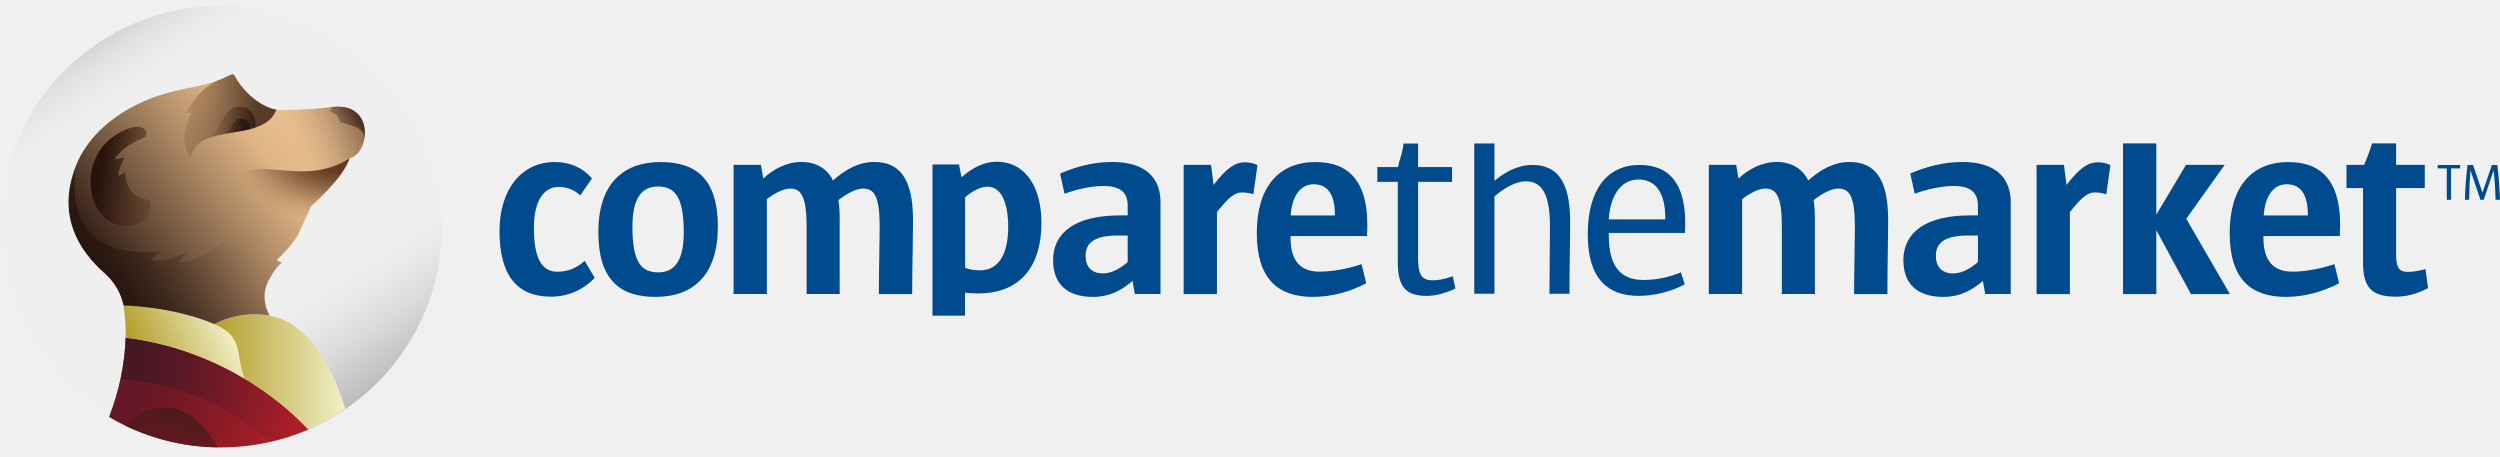
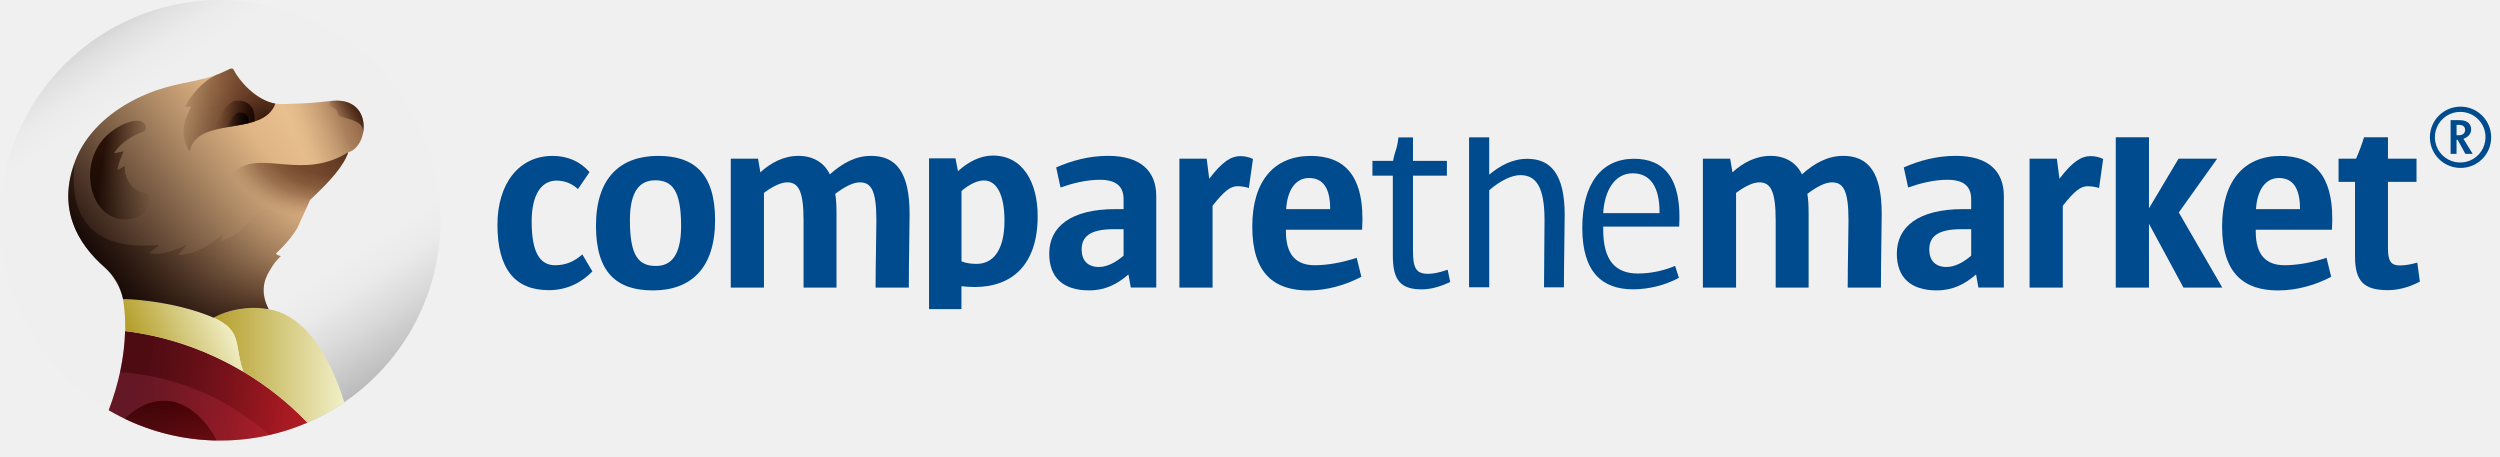
- <svg xmlns="http://www.w3.org/2000/svg" width="208" height="38" fill="none">
-   <path d="M81.398 24.416c-.37 0-.739-.026-1.109-.065v1.912h-2.704V13.684h2.205l.207 1.07c.863-.778 1.868-1.297 2.912-1.297 2.517 0 3.736 2.262 3.736 5.055.007 4.141-2.218 5.904-5.247 5.904zm.766-8.885c-.506 0-1.194.292-1.868.881v5.872c.356.149.798.207 1.258.207 1.362 0 2.328-1.108 2.328-3.603 0-2.165-.648-3.357-1.718-3.357zM45.832 24.682c-2.834 0-4.273-1.802-4.273-5.45 0-3.416 1.783-5.749 4.598-5.749 1.29 0 2.321.473 3.093 1.354l-.966 1.42a2.602 2.602 0 00-1.784-.707c-1.264 0-2.081 1.16-2.081 3.41 0 2.617.707 3.648 1.952 3.648.856 0 1.57-.279 2.276-.901l.837 1.413c-.837.855-2.017 1.562-3.652 1.562zM54.53 24.701c-2.965 0-4.748-1.439-4.748-5.385 0-3.966 1.998-5.833 5.195-5.833 2.964 0 4.747 1.439 4.747 5.366 0 3.986-1.997 5.852-5.195 5.852zm.194-9.183c-1.271 0-2.108.881-2.108 3.325 0 3.026.752 3.817 2.173 3.817 1.264 0 2.101-.882 2.101-3.325 0-3.02-.772-3.817-2.166-3.817zM75.892 24.468h-2.77c0-2.165.066-4.375.066-5.625 0-2.573-.474-3.156-1.395-3.156-.557 0-1.33.408-2.043.965.065.344.11.836.11 1.607v6.202h-2.75v-5.618c0-2.534-.472-3.156-1.374-3.156-.512 0-1.226.343-1.933.88v7.894h-2.769V13.716h2.276l.195 1.135c.856-.791 1.952-1.374 3.178-1.374 1.33 0 2.211.66 2.62 1.542 1.031-.92 2.147-1.542 3.437-1.542 2.102 0 3.224 1.373 3.224 4.847 0 1.335-.065 3.778-.072 6.144zM94.421 24.468l-.195-1.096c-.92.791-1.913 1.329-3.281 1.329-2.166 0-3.327-1.07-3.327-3.065 0-2.236 1.783-3.714 5.538-3.714h.668v-.816c0-1.096-.622-1.633-1.997-1.633-1.116 0-2.296.298-3.262.641l-.363-1.672c1.264-.557 2.73-.965 4.338-.965 2.75 0 4.015 1.309 4.015 3.344v7.64H94.42v.007zm-.597-4.874h-.817c-2.101 0-2.685.707-2.685 1.698 0 .901.493 1.458 1.44 1.458.668 0 1.394-.363 2.062-.946v-2.21zM104.279 16.16a3.114 3.114 0 00-.947-.15c-.603 0-1.115.409-2.082 1.634v6.824h-2.769V13.716h2.276l.214 1.672c1.096-1.438 1.823-1.886 2.601-1.886.363 0 .72.078 1.051.234l-.344 2.424zM107.372 19.64v.149c0 1.976.882 2.812 2.407 2.812.966 0 2.23-.194 3.502-.622l.389 1.588c-1.31.687-2.854 1.134-4.423 1.134-2.834 0-4.683-1.393-4.683-5.32 0-3.844 1.849-5.898 4.877-5.898 2.75 0 4.572 1.542 4.294 6.157h-6.363zm3.691-1.757c0-1.717-.604-2.553-1.764-2.553-1.181 0-1.823 1.095-1.914 2.599h3.671v-.046h.007zM157.031 24.468h-2.769c0-2.165.065-4.375.065-5.625 0-2.573-.474-3.156-1.395-3.156-.557 0-1.329.408-2.042.965.064.344.11.836.11 1.607v6.202h-2.75v-5.618c0-2.534-.473-3.156-1.375-3.156-.519 0-1.226.343-1.933.88v7.894h-2.769V13.716h2.277l.194 1.135c.856-.791 1.952-1.374 3.178-1.374 1.329 0 2.211.66 2.62 1.542 1.031-.92 2.147-1.542 3.437-1.542 2.102 0 3.217 1.373 3.217 4.847 0 1.335-.065 3.778-.065 6.144zM165.17 24.468l-.194-1.096c-.921.791-1.913 1.329-3.288 1.329-2.166 0-3.327-1.07-3.327-3.065 0-2.236 1.783-3.714 5.538-3.714h.662v-.816c0-1.096-.623-1.633-1.998-1.633-1.115 0-2.296.298-3.262.641l-.363-1.672c1.265-.557 2.73-.965 4.339-.965 2.749 0 4.014 1.309 4.014 3.344v7.64h-2.121v.007zm-.603-4.874h-.817c-2.101 0-2.685.707-2.685 1.698 0 .901.493 1.458 1.44 1.458.668 0 1.394-.363 2.062-.946v-2.21zM175.242 16.16a3.109 3.109 0 00-.947-.15c-.603 0-1.115.409-2.081 1.634v6.824h-2.77V13.716h2.277l.214 1.672c1.096-1.438 1.822-1.886 2.6-1.886.363 0 .72.078 1.051.234l-.344 2.424zM182.285 24.468l-2.879-5.32v5.32h-2.769v-12.54h2.769v5.93l2.471-4.142h3.217l-3.198 4.485 3.632 6.267h-3.243zM188.317 19.64v.149c0 1.976.882 2.812 2.406 2.812.966 0 2.231-.194 3.502-.622l.389 1.588c-1.31.687-2.853 1.134-4.423 1.134-2.834 0-4.682-1.393-4.682-5.32 0-3.844 1.848-5.898 4.87-5.898 2.75 0 4.572 1.542 4.293 6.157h-6.355zm3.696-1.757c0-1.717-.603-2.553-1.757-2.553-1.18 0-1.822 1.095-1.913 2.599h3.67v-.046zM199.335 24.682c-1.997 0-2.73-.752-2.73-2.813v-6.221h-1.375v-1.932h1.459c.26-.583.48-1.18.668-1.788h1.998v1.788h2.387v1.932h-2.387v5.534c0 1.095.259 1.439.986 1.439.324 0 .771-.046 1.459-.233l.214 1.587c-1.005.512-1.861.707-2.679.707zM118.722 24.617c-1.79 0-2.426-.765-2.426-2.826V15.13h-1.699v-1.231h1.725c.169-.933.318-.856.448-1.957h1.212v1.957h2.828v1.231h-2.828v6.234c0 1.446.234 1.958 1.252 1.958.363 0 .85-.065 1.641-.337l.214 1.024c-.856.395-1.667.609-2.367.609zM130.577 24.442h-1.66c0-2.003.039-4.316.039-5.613 0-2.786-.727-3.745-2.024-3.745-.7 0-1.66.447-2.594 1.257v8.1h-1.679V11.935h1.679v3.11c.876-.719 1.913-1.321 3.172-1.321 1.913 0 3.126 1.212 3.126 4.679.006 1.276-.059 3.856-.059 6.04zM133.852 19.38v.214c0 2.638 1.025 3.7 2.912 3.7a8.137 8.137 0 003.087-.634l.318.998a8.398 8.398 0 01-3.813.959c-2.556 0-4.255-1.38-4.255-5.126 0-3.681 1.596-5.768 4.32-5.768 2.49 0 4.001 1.594 3.768 5.657h-6.337zm4.702-1.211c0-2.022-.72-3.234-2.237-3.234-1.557 0-2.361 1.51-2.471 3.318h4.702v-.084h.006zM203.927 14.008v2.618h-.357v-2.618h-.752v-.279h1.868v.279h-.759zM207.63 16.626c-.019-.894-.084-1.86-.162-2.443h-.006l-.817 2.443h-.273l-.823-2.443h-.007a35.197 35.197 0 00-.11 2.443h-.35c.019-.966.097-1.938.214-2.897h.46l.785 2.294.785-2.294h.447c.117.934.201 1.97.227 2.897h-.37z" fill="#004A8E" />
-   <path d="M18.386 37.228c10.155 0 18.386-8.226 18.386-18.373C36.772 8.71 28.541.483 18.386.483 8.232.483 0 8.709 0 18.855c0 10.147 8.232 18.373 18.386 18.373z" fill="url(#paint0_linear)" />
-   <path d="M10.448 28.097c-.065 2.21-.538 4.394-1.375 6.597a18.302 18.302 0 009.313 2.528c2.581 0 5.04-.532 7.27-1.49-3.612-3.805-8.943-6.864-15.208-7.635z" fill="url(#paint1_linear)" />
-   <path opacity=".55" d="M10.448 28.09a18.556 18.556 0 01-.421 3.422 20.876 20.876 0 0112.458 5.25 18.15 18.15 0 003.171-1.037c-3.612-3.792-8.943-6.857-15.208-7.635z" fill="url(#paint2_linear)" />
-   <path d="M10.402 35.407a18.245 18.245 0 007.699 1.815c-1.712-3.228-4.728-4.608-7.699-1.815z" fill="url(#paint3_linear)" />
-   <path d="M22.504 26.282c-1.757-.33-3.47.046-4.676.687.007 0 .007.007.013.007 2.458 1.108 1.686 2.333 2.484 4.51a24.902 24.902 0 015.331 4.245 18.052 18.052 0 003.087-1.698c0-.006-.006-.013-.006-.013-1.719-5.36-4.008-7.317-6.233-7.738z" fill="url(#paint4_linear)" />
-   <path d="M17.841 26.976c-.006 0-.006-.007-.013-.007-3.391-1.445-7.555-1.594-7.549-1.549.143 1.011.201 1.685.175 2.677a25.195 25.195 0 018.976 2.884c.305.168.603.337.902.512-.804-2.184-.033-3.409-2.49-4.517z" fill="url(#paint5_linear)" />
-   <path d="M27.518 8.914s-1.486.162-2.166.182c-1.135.039-2.108.097-2.368.026-1.647-.286-3.048-1.958-3.456-2.794 0-.006-.007-.013-.007-.019-.065-.117-.143-.143-.26-.11-.161.045-.414.2-.862.389-.013.006-.026.013-.039.013h-.006a9.257 9.257 0 01-1.096.369c-1.732.473-3.496.544-5.921 1.756C8.95 9.92 7.14 11.694 6.31 13.807c-1.614 4.083.234 7.032 2.426 8.943a4.835 4.835 0 011.543 2.657c-.006-.045 4.158.104 7.55 1.55 1.186-.636 2.872-1.012 4.598-.7-.908-1.757-.098-2.917.168-3.351.312-.525.422-.642.85-1.076-.117-.039-.344-.058-.396-.227 0 0 1.077-.959 1.738-2.048l.02-.038c.616-1.31 1.083-2.372 1.083-2.372 1.712-1.588 2.808-2.852 3.19-3.98 1.765-.486 2.095-4.763-1.562-4.25z" fill="url(#paint6_linear)" />
-   <path d="M24.833 19.471v.013c-.623 1.076-1.686 2.041-1.777 2.12l-.007.006c.059.168.28.188.396.227-.428.44-.538.55-.85 1.075-.26.441-1.076 1.588-.168 3.344 0 0 0 .007.006.007-.013 0-.026-.007-.039-.007-.02 0-.032-.006-.052-.006-.02 0-.032-.007-.051-.007-.04-.006-.072-.013-.11-.013-.027-.006-.053-.006-.079-.013-.045-.006-.09-.012-.136-.012h-.02c-.032-.007-.064-.007-.097-.013l-.227-.02a6.998 6.998 0 00-1.66.084h-.006a6.585 6.585 0 00-1.122.279 3.596 3.596 0 00-.396.155c-.071.026-.136.059-.207.091-.065.033-.13.059-.195.091-.007 0-.007.006-.013.006-.065.033-.123.059-.181.091-.085-.032-.17-.071-.253-.104a4.696 4.696 0 00-.04-.019c-.077-.032-.155-.065-.233-.09-.02-.007-.039-.014-.058-.027-.065-.026-.13-.051-.201-.077-.033-.007-.059-.02-.091-.033l-.233-.078c-.091-.032-.182-.058-.28-.09a.43.43 0 01-.051-.02c-.182-.058-.364-.11-.539-.162a.2.2 0 00-.051-.013c-.078-.02-.163-.045-.24-.064-.007 0-.02-.007-.026-.007-.078-.02-.156-.039-.24-.058h-.007c-.09-.026-.188-.046-.279-.072-.02-.006-.032-.006-.052-.012-.084-.02-.162-.04-.246-.059-.006 0-.013 0-.02-.006l-.272-.059c-.006 0-.013 0-.02-.006-.265-.058-.525-.104-.784-.15-.013 0-.026-.006-.039-.006l-.233-.039h-.02c-.071-.012-.143-.026-.214-.032h-.019c-.059-.006-.11-.02-.169-.026h-.007l-.155-.02c-.013 0-.026-.006-.045-.006l-.117-.02c-.013 0-.026-.006-.046-.006l-.149-.02h-.006l-.15-.019h-.012a.972.972 0 00-.13-.013h-.026c-.104-.013-.201-.026-.298-.032H11.778l-.182-.02H11.583c-.026 0-.045-.006-.071-.006-.013 0-.026 0-.033-.006-.032 0-.065-.007-.09-.007h-.007c-.026 0-.045-.006-.065-.006h-.032c-.059-.007-.11-.007-.162-.013h-.007c-.058-.007-.117-.007-.168-.013-.027 0-.046 0-.072-.007h-.006-.007c-.02 0-.039 0-.058-.006-.026 0-.046 0-.065-.007h-.104H10.325l-.039-.142c-.02-.065-.039-.136-.058-.201-.04-.13-.085-.253-.13-.376 0-.007-.007-.013-.007-.02a4.142 4.142 0 00-.253-.544l-.038-.065-.033-.058c-.032-.058-.039-.071-.071-.123-.059-.09-.11-.182-.175-.266-.033-.052-.072-.097-.11-.149l-.014-.02a4.694 4.694 0 00-.473-.544 7.27 7.27 0 00-.233-.22c-.085-.078-.17-.15-.253-.233-.007-.007-.013-.007-.013-.013-.085-.078-.162-.156-.247-.24l-.006-.007-.007-.006c-.084-.084-.162-.169-.24-.253-.078-.084-.162-.175-.24-.265-.058-.072-.116-.137-.175-.208-.882-1.076-1.55-2.372-1.712-3.901-.104-.979 0-2.055.39-3.221v-.007a2.75 2.75 0 00.07-.214v-.006c-.603 6.06 3.217 7.148 7.096 6.766-.247.24-.52.466-.798.674-.026.02-.033.071.013.078 1.083.188 2.095-.28 3.06-.7-.194.285-.427.525-.673.77-.026.027-.007.072.032.072 1.407-.02 2.614-.9 3.697-1.71-.052.161-.11.33-.163.492a.04.04 0 00.052.052c.993-.324 1.816-.973 2.458-1.776a1.824 1.824 0 012.679-.343l1.122.965z" fill="url(#paint7_linear)" />
-   <path d="M10.928 15.913c-.33-.44-.564-1.03-.487-1.588-.181.098-.356.208-.544.305-.026.013-.065 0-.065-.039.039-.544.318-.991.493-1.49-.24.038-.48.09-.714.162-.032.006-.071-.033-.045-.065.57-.869 1.55-1.445 2.523-1.782a.193.193 0 01.026-.052c.065-.136.084-.24.065-.324v-.013c-.273-1.076-2.523-.162-3.574 1.089-.999 1.179-1.258 2.754-.953 4.076.311 1.367 1.219 2.462 2.535 2.573.292.026.584.006.87-.052l.032-.007c.208-.052.409-.123.603-.226.59-.305.986-1.044.759-1.79-.564-.2-1.142-.265-1.524-.777z" fill="url(#paint8_linear)" />
-   <path opacity=".71" d="M30.358 10.969c0-.065-.006-.137-.013-.201a1.835 1.835 0 00-.026-.188c-.006-.04-.013-.078-.026-.11a2.071 2.071 0 00-.311-.732 1.201 1.201 0 00-.11-.143c-.026-.033-.052-.059-.078-.091a2.426 2.426 0 00-.233-.207c-.059-.04-.117-.085-.182-.117-.448-.26-1.057-.376-1.855-.26 0 0-1.479.163-2.16.182-.92.032-1.718.078-2.14.052a1.473 1.473 0 01-.227-.026c2.16.68-1.381 6.183 4.131 6.818.688-.72 1.22-1.361 1.57-1.964l.006-.006c.033-.052.059-.104.091-.163v-.006c.026-.045.052-.097.072-.143.006-.006.006-.019.012-.025l.072-.15s0-.006.006-.006l.059-.13c.006-.013.006-.025.013-.032.02-.045.032-.09.052-.136l.058-.02.058-.019c.052-.02.11-.045.163-.071.032-.02.058-.033.084-.052.013-.013.032-.02.045-.032.065-.046.123-.091.175-.143l.007-.007c.26-.246.454-.583.57-.965.085-.298.124-.603.117-.907z" fill="url(#paint9_linear)" />
-   <path opacity=".83" d="M15.448 9.394c.143 0 .292-.007.435-.033.039-.006.065.026.045.065-.383.797-.713 1.556-.57 2.456.051.344.168.72.356 1.044a.266.266 0 00.136.116c.681-2.922 6.123-1.127 7.14-3.92-1.647-.286-3.047-1.958-3.456-2.794 0-.006-.006-.013-.006-.019-.065-.117-.143-.143-.26-.11-.162.045-.415.2-.863.389a.092.092 0 01-.038.013h-.007c-.104.045-.214.084-.337.13-1.096.55-2.017 1.58-2.575 2.663z" fill="url(#paint10_linear)" />
-   <path d="M19.677 8.888c-1.025.117-1.46 2.094-2.075 2.515 1.102-.357 2.516-.415 3.638-.784.143-1.316-.668-1.834-1.563-1.73z" fill="url(#paint11_linear)" />
-   <path d="M19.975 9.86c-.532.033-.817 1.005-1.142 1.251.643-.117 1.317-.207 1.933-.363.072-.641-.33-.914-.791-.888z" fill="url(#paint12_linear)" />
-   <path opacity=".8" d="M24.268 19.225a.63.63 0 00.824-.311v-.007c0-.006 0-.006.007-.013.019-.039.038-.084.058-.123 0 0 0-.006.006-.006.059-.13.117-.26.175-.376.325-.733.552-1.232.552-1.232 1.712-1.587 2.808-2.845 3.184-3.979-3.697 2.333-7.14-.078-9.203 1.413-.045.039-.149.136-.285.272a1.537 1.537 0 00.448 2.508l4.235 1.854z" fill="url(#paint13_radial)" />
-   <path d="M27.608 8.901l-.013.02a1.194 1.194 0 00-.123.337s.007 0 .007.006c.103.09.214.156.343.201.15.052.208.13.292.266.059.097.084.2.123.304.02.046.04.085.059.123.888.292 2.14.435 1.997 1.44.28-1.336-.395-2.969-2.685-2.697z" fill="url(#paint14_linear)" />
+ <svg xmlns="http://www.w3.org/2000/svg" width="208" height="38" viewBox="0 0 208 38" fill="none">
+   <g clip-path="url(#clip0_448_1755)">
+     <path d="M18.324 36.652C28.445 36.652 36.649 28.448 36.649 18.327C36.649 8.206 28.445 0.002 18.324 0.002C8.203 0.002 -0.001 8.206 -0.001 18.327C-0.001 28.448 8.203 36.652 18.324 36.652Z" fill="url(#paint0_linear_448_1755)" />
+     <path d="M10.411 27.547C10.346 29.755 9.874 31.927 9.04 34.129C11.522 35.586 14.311 36.438 17.183 36.618C20.054 36.798 22.928 36.3 25.571 35.164C21.966 31.371 16.658 28.316 10.411 27.547Z" fill="url(#paint1_linear_448_1755)" />
+     <path style="mix-blend-mode:multiply" opacity="0.55" d="M10.41 27.545C10.376 28.694 10.235 29.837 9.989 30.959C14.594 31.278 18.962 33.12 22.404 36.195C23.489 35.948 24.548 35.602 25.569 35.161C21.965 31.373 16.657 28.315 10.41 27.545Z" fill="url(#paint2_linear_448_1755)" />
+     <path style="mix-blend-mode:multiply" d="M10.364 34.838C12.759 35.993 15.377 36.611 18.036 36.648C16.33 33.429 13.323 32.057 10.364 34.838Z" fill="url(#paint3_linear_448_1755)" />
+     <path d="M22.426 25.738C20.676 25.407 18.966 25.782 17.764 26.425L17.776 26.431C20.227 27.535 19.457 28.758 20.255 30.933C22.211 32.095 24 33.519 25.572 35.164C26.65 34.699 27.681 34.13 28.651 33.468C28.651 33.464 28.651 33.458 28.646 33.454C26.925 28.11 24.642 26.159 22.426 25.738Z" fill="url(#paint4_linear_448_1755)" />
+     <path d="M17.776 26.431L17.764 26.425C14.385 24.98 10.232 24.835 10.238 24.878C10.382 25.888 10.439 26.556 10.411 27.547C13.546 27.937 16.581 28.913 19.356 30.423C19.66 30.588 19.96 30.759 20.255 30.934C19.458 28.76 20.226 27.535 17.776 26.431Z" fill="url(#paint5_linear_448_1755)" />
+     <path d="M27.424 8.413C27.424 8.413 25.946 8.573 25.268 8.597C24.135 8.637 23.169 8.694 22.909 8.622C21.267 8.337 19.87 6.668 19.46 5.843L19.451 5.825C19.431 5.776 19.393 5.736 19.344 5.715C19.296 5.695 19.241 5.694 19.192 5.713C19.03 5.761 18.778 5.912 18.329 6.101L18.293 6.117H18.29C17.933 6.262 17.568 6.385 17.196 6.486C15.47 6.959 13.709 7.031 11.293 8.24C8.916 9.431 7.109 11.204 6.284 13.306C4.677 17.379 6.518 20.32 8.703 22.228C9.491 22.92 10.031 23.851 10.24 24.878C10.234 24.835 14.387 24.98 17.766 26.425C18.95 25.791 20.628 25.418 22.352 25.724C21.447 23.97 22.257 22.815 22.518 22.379C22.831 21.855 22.94 21.74 23.367 21.304C23.247 21.262 23.027 21.247 22.971 21.078C22.971 21.078 24.045 20.12 24.702 19.035C24.709 19.023 24.716 19.011 24.722 18.998C25.336 17.693 25.8 16.632 25.8 16.632C27.505 15.046 28.598 13.787 28.978 12.662C30.741 12.17 31.074 7.902 27.424 8.413Z" fill="url(#paint6_linear_448_1755)" />
+     <path style="mix-blend-mode:multiply" opacity="0.87" d="M22.349 25.724C21.444 23.969 22.254 22.814 22.515 22.378C22.828 21.854 22.937 21.739 23.364 21.303C23.245 21.262 23.025 21.246 22.968 21.077C22.968 21.077 24.039 20.122 24.697 19.04C24.706 19.024 24.714 19.008 24.722 18.992C25.335 17.69 25.797 16.631 25.797 16.631C27.502 15.045 28.596 13.786 28.975 12.661C30.737 12.169 31.07 7.901 27.424 8.412C27.424 8.412 25.945 8.573 25.267 8.597C24.134 8.636 23.169 8.693 22.908 8.622C21.267 8.336 19.869 6.667 19.459 5.838C19.253 5.424 19.016 5.982 17.196 6.481C15.47 6.954 13.709 7.026 11.293 8.235C8.916 9.426 7.109 11.199 6.284 13.302C4.677 17.374 6.518 20.316 8.703 22.223C9.491 22.915 10.031 23.846 10.24 24.873C10.234 24.83 14.387 24.976 17.766 26.421C18.947 25.79 20.626 25.417 22.349 25.724Z" fill="url(#paint7_linear_448_1755)" />
+     <path style="mix-blend-mode:multiply" d="M24.748 18.942V18.954C24.124 20.024 23.064 20.992 22.975 21.072L22.97 21.076C23.027 21.246 23.247 21.261 23.366 21.302C22.939 21.739 22.83 21.853 22.517 22.378C22.259 22.815 21.442 23.962 22.347 25.716C22.347 25.718 22.347 25.721 22.347 25.723H22.347L22.305 25.716L22.256 25.708L22.205 25.7C22.169 25.694 22.133 25.689 22.096 25.684L22.019 25.673L21.884 25.657H21.862L21.765 25.642C21.689 25.635 21.614 25.629 21.539 25.624C20.987 25.589 20.432 25.617 19.886 25.708H19.878C19.781 25.724 19.684 25.742 19.592 25.761C19.309 25.82 19.031 25.897 18.757 25.989C18.62 26.036 18.488 26.088 18.36 26.142C18.29 26.171 18.221 26.2 18.154 26.23C18.09 26.26 18.025 26.29 17.96 26.32L17.946 26.328C17.881 26.358 17.823 26.389 17.764 26.421C17.681 26.386 17.598 26.352 17.515 26.318L17.474 26.301C17.397 26.269 17.318 26.236 17.24 26.209L17.18 26.187C17.115 26.159 17.051 26.134 16.982 26.112L16.892 26.081C16.815 26.054 16.738 26.027 16.661 26.001C16.569 25.97 16.477 25.94 16.386 25.911L16.331 25.893C16.151 25.836 15.971 25.782 15.792 25.732L15.738 25.717C15.657 25.694 15.577 25.672 15.496 25.652L15.467 25.644L15.231 25.583H15.223C15.129 25.56 15.036 25.536 14.943 25.514L14.894 25.503L14.652 25.446L14.631 25.442L14.356 25.382L14.339 25.379C14.073 25.322 13.812 25.272 13.56 25.227L13.522 25.22L13.288 25.18H13.284H13.273L13.058 25.146H13.043H13.034L12.865 25.12H12.856L12.703 25.097L12.66 25.091L12.54 25.075L12.497 25.069L12.348 25.049H12.344L12.194 25.031H12.178L12.049 25.015H12.026C11.923 25.002 11.823 24.991 11.727 24.982H11.715L11.534 24.963H11.52L11.452 24.957L11.417 24.954L11.324 24.945H11.316L11.249 24.94H11.245H11.219L11.055 24.927H11.033L10.866 24.915L10.795 24.91H10.786L10.726 24.907L10.661 24.904H10.645H10.599H10.596H10.551H10.548H10.524H10.472H10.431H10.424H10.374H10.283H10.265H10.258H10.248H10.241C10.23 24.857 10.217 24.81 10.205 24.762C10.187 24.698 10.168 24.629 10.147 24.562V24.559C10.108 24.43 10.064 24.304 10.014 24.183C10.014 24.178 10.01 24.172 10.008 24.166C9.939 23.977 9.854 23.795 9.755 23.62L9.718 23.555L9.685 23.496C9.654 23.44 9.645 23.424 9.61 23.371C9.555 23.281 9.498 23.192 9.438 23.105C9.403 23.055 9.367 23.005 9.33 22.956L9.318 22.938C9.225 22.811 9.124 22.689 9.017 22.574C8.961 22.509 8.903 22.451 8.844 22.392C8.769 22.316 8.692 22.242 8.612 22.171C8.528 22.096 8.444 22.02 8.361 21.941L8.346 21.927C8.264 21.849 8.183 21.77 8.103 21.69L8.099 21.685L8.096 21.682C8.014 21.6 7.934 21.516 7.855 21.431V21.428C7.774 21.341 7.695 21.253 7.617 21.163V21.16C7.558 21.092 7.5 21.023 7.443 20.953C6.566 19.88 5.897 18.587 5.733 17.062C5.629 16.085 5.733 15.015 6.121 13.847V13.843C6.147 13.771 6.17 13.699 6.196 13.628V13.621C5.591 19.664 9.401 20.75 13.27 20.368C13.013 20.595 12.741 20.804 12.456 20.995C12.43 21.014 12.426 21.066 12.465 21.073C13.542 21.258 14.551 20.792 15.517 20.372C15.318 20.648 15.094 20.904 14.848 21.139C14.842 21.145 14.838 21.152 14.836 21.161C14.835 21.169 14.835 21.177 14.839 21.185C14.842 21.193 14.847 21.199 14.854 21.204C14.861 21.209 14.869 21.211 14.877 21.211C16.279 21.195 17.485 20.311 18.562 19.501C18.507 19.665 18.453 19.829 18.399 19.993C18.396 20 18.396 20.008 18.398 20.015C18.399 20.022 18.403 20.029 18.408 20.034C18.414 20.04 18.42 20.044 18.427 20.046C18.435 20.047 18.442 20.047 18.45 20.045C19.439 19.722 20.26 19.075 20.901 18.275C21.046 18.066 21.233 17.891 21.45 17.759C21.667 17.627 21.91 17.542 22.162 17.51C22.414 17.478 22.67 17.499 22.913 17.572C23.157 17.645 23.382 17.769 23.575 17.934L24.748 18.942Z" fill="url(#paint8_linear_448_1755)" />
+     <path style="mix-blend-mode:multiply" d="M10.886 15.395C10.556 14.958 10.325 14.365 10.399 13.809C10.218 13.908 10.042 14.016 9.859 14.111C9.853 14.115 9.845 14.117 9.838 14.117C9.83 14.117 9.823 14.115 9.816 14.111C9.81 14.108 9.804 14.102 9.8 14.096C9.797 14.089 9.795 14.082 9.794 14.075C9.835 13.532 10.114 13.086 10.288 12.588C10.047 12.626 9.809 12.679 9.574 12.747C9.566 12.75 9.556 12.75 9.548 12.747C9.54 12.744 9.532 12.739 9.527 12.732C9.522 12.725 9.519 12.716 9.519 12.707C9.519 12.699 9.521 12.69 9.526 12.683C10.096 11.814 11.07 11.243 12.042 10.908L12.066 10.855C12.121 10.757 12.143 10.644 12.13 10.532V10.52C11.856 9.447 9.618 10.358 8.567 11.606C7.572 12.786 7.314 14.356 7.613 15.673C7.923 17.036 8.831 18.13 10.14 18.239C10.43 18.265 10.722 18.247 11.007 18.186L11.037 18.178C11.246 18.129 11.449 18.054 11.64 17.955C12.226 17.648 12.622 16.913 12.396 16.173C11.846 15.969 11.272 15.907 10.886 15.395Z" fill="url(#paint9_linear_448_1755)" />
+     <path style="mix-blend-mode:multiply" d="M27.518 8.402L27.507 8.419C27.45 8.525 27.408 8.639 27.382 8.756L27.388 8.761C27.486 8.85 27.603 8.918 27.73 8.96C27.88 9.008 27.939 9.089 28.023 9.227C28.073 9.326 28.115 9.428 28.148 9.534C28.165 9.576 28.185 9.618 28.209 9.657C29.095 9.948 30.342 10.087 30.201 11.094C30.471 9.761 29.796 8.128 27.518 8.402Z" fill="url(#paint10_linear_448_1755)" />
+     <path style="mix-blend-mode:multiply" opacity="0.8" d="M28.978 12.662C25.294 14.989 21.862 12.585 19.808 14.074C19.621 14.235 18.214 15.617 17.95 15.954C17.895 16.023 17.497 16.474 17.541 16.697C17.568 16.834 17.942 17.531 18.325 17.502C18.493 17.464 19.583 17.363 19.729 17.462C19.845 17.54 20.896 17.7 20.939 17.822C21.141 18.404 21.749 16.951 22.216 17.325C22.564 17.602 24.479 18.767 24.749 18.941C24.84 18.747 24.928 18.559 25.008 18.379L25.013 18.369L25.07 18.244L25.073 18.237C25.134 18.108 25.192 17.979 25.247 17.859C25.57 17.131 25.797 16.631 25.797 16.631C27.501 15.046 28.594 13.79 28.974 12.664L28.978 12.662Z" fill="url(#paint11_radial_448_1755)" />
+     <path style="mix-blend-mode:multiply" opacity="0.71" d="M30.255 10.463C30.255 10.395 30.248 10.328 30.242 10.261C30.236 10.195 30.227 10.137 30.215 10.076C30.209 10.038 30.201 10 30.193 9.963C30.156 9.8 30.101 9.642 30.029 9.491C29.985 9.402 29.935 9.315 29.879 9.233C29.844 9.183 29.807 9.135 29.767 9.088C29.742 9.058 29.715 9.027 29.687 8.998C29.615 8.923 29.537 8.855 29.453 8.793C29.396 8.75 29.335 8.711 29.273 8.675C28.829 8.416 28.221 8.302 27.423 8.416C27.423 8.416 25.948 8.577 25.269 8.601C24.352 8.633 23.555 8.676 23.136 8.654C23.06 8.652 22.985 8.642 22.911 8.626C25.076 9.31 21.547 14.795 27.038 15.428C27.725 14.713 28.252 14.07 28.606 13.467C28.607 13.464 28.609 13.461 28.611 13.458C28.642 13.405 28.672 13.352 28.701 13.299C28.727 13.251 28.751 13.203 28.775 13.156L28.788 13.129C28.812 13.08 28.835 13.032 28.857 12.983C28.857 12.983 28.857 12.977 28.86 12.975C28.88 12.93 28.898 12.886 28.916 12.845L28.929 12.81C28.947 12.763 28.964 12.717 28.98 12.671C28.998 12.666 29.017 12.66 29.035 12.653L29.092 12.633C29.147 12.612 29.2 12.587 29.251 12.559C29.281 12.543 29.31 12.526 29.338 12.507C29.354 12.498 29.369 12.488 29.385 12.476C29.448 12.433 29.507 12.384 29.562 12.332L29.568 12.326C29.836 12.056 30.03 11.721 30.133 11.355C30.221 11.066 30.262 10.765 30.255 10.463Z" fill="url(#paint12_linear_448_1755)" />
+     <path style="mix-blend-mode:multiply" d="M15.392 8.891C15.537 8.893 15.681 8.882 15.824 8.859C15.832 8.857 15.841 8.857 15.85 8.859C15.858 8.862 15.866 8.867 15.871 8.875C15.876 8.882 15.879 8.89 15.879 8.899C15.879 8.908 15.877 8.916 15.872 8.924C15.49 9.718 15.161 10.475 15.302 11.377C15.362 11.772 15.498 12.153 15.703 12.498C15.731 12.51 15.761 12.523 15.792 12.534C16.474 9.616 21.898 11.41 22.908 8.624C21.267 8.339 19.87 6.67 19.46 5.845L19.45 5.826C19.43 5.777 19.392 5.738 19.344 5.717C19.295 5.697 19.241 5.696 19.192 5.715C19.03 5.762 18.777 5.914 18.328 6.103L18.292 6.119H18.289C18.187 6.161 18.076 6.205 17.953 6.248C16.866 6.783 15.947 7.812 15.392 8.891Z" fill="url(#paint13_radial_448_1755)" />
+     <path style="mix-blend-mode:multiply" opacity="0.83" d="M15.392 8.891C15.537 8.893 15.681 8.882 15.824 8.859C15.832 8.857 15.841 8.857 15.85 8.859C15.858 8.862 15.866 8.867 15.871 8.875C15.876 8.882 15.879 8.89 15.879 8.899C15.879 8.908 15.877 8.916 15.872 8.924C15.49 9.718 15.161 10.475 15.302 11.377C15.358 11.742 15.478 12.095 15.656 12.419C15.686 12.472 15.734 12.513 15.791 12.534C16.473 9.616 21.897 11.41 22.907 8.624C21.266 8.339 19.869 6.67 19.459 5.845L19.449 5.826C19.43 5.777 19.392 5.738 19.343 5.717C19.295 5.697 19.24 5.696 19.191 5.715C19.029 5.762 18.776 5.914 18.328 6.103L18.292 6.119H18.288C18.186 6.161 18.075 6.205 17.953 6.248C16.866 6.783 15.947 7.812 15.392 8.891Z" fill="url(#paint14_linear_448_1755)" />
+     <path style="mix-blend-mode:multiply" d="M19.609 8.388C18.585 8.505 18.154 10.477 17.54 10.894C18.642 10.541 20.046 10.479 21.164 10.109C21.307 8.8 20.499 8.287 19.609 8.388Z" fill="url(#paint15_linear_448_1755)" />
+     <path style="mix-blend-mode:multiply" d="M19.905 9.358C19.376 9.389 19.091 10.358 18.766 10.607C19.408 10.492 20.077 10.397 20.689 10.244C20.763 9.605 20.364 9.331 19.905 9.358Z" fill="url(#paint16_linear_448_1755)" />
+     <path d="M81.1 23.878C80.73 23.876 80.36 23.855 79.992 23.814V25.719H77.297V13.172H79.495L79.704 14.239C80.561 13.463 81.565 12.942 82.61 12.942C85.12 12.942 86.334 15.2 86.334 17.982C86.334 22.119 84.116 23.878 81.105 23.878M81.858 15.012C81.356 15.012 80.667 15.305 79.997 15.89V21.746C80.353 21.892 80.791 21.955 81.252 21.955C82.609 21.955 83.573 20.846 83.573 18.358C83.573 16.204 82.926 15.012 81.858 15.012Z" fill="#004A8E" />
+     <path d="M45.646 24.14C42.821 24.14 41.387 22.342 41.387 18.702C41.387 15.298 43.163 12.971 45.968 12.971C47.252 12.971 48.279 13.441 49.05 14.319L48.086 15.732C47.607 15.277 46.971 15.024 46.31 15.025C45.047 15.025 44.234 16.181 44.234 18.428C44.234 21.039 44.94 22.067 46.182 22.067C47.038 22.067 47.744 21.788 48.45 21.168L49.286 22.58C48.45 23.436 47.273 24.143 45.646 24.143" fill="#004A8E" />
+     <path d="M54.315 24.161C51.361 24.161 49.585 22.727 49.585 18.788C49.585 14.83 51.575 12.97 54.765 12.97C57.719 12.97 59.495 14.404 59.495 18.321C59.495 22.302 57.504 24.163 54.315 24.163M54.509 15.002C53.245 15 52.408 15.88 52.408 18.319C52.408 21.336 53.158 22.128 54.571 22.128C55.834 22.128 56.668 21.25 56.668 18.811C56.668 15.793 55.898 15 54.507 15" fill="#004A8E" />
+     <path d="M75.611 23.926H72.85C72.85 21.764 72.915 19.56 72.915 18.318C72.915 15.75 72.443 15.172 71.523 15.172C70.967 15.172 70.197 15.578 69.49 16.135C69.554 16.477 69.597 16.97 69.597 17.74V23.926H66.856V18.318C66.856 15.793 66.386 15.172 65.487 15.172C64.974 15.172 64.267 15.514 63.561 16.049V23.926H60.8V13.203H63.069L63.263 14.337C64.119 13.545 65.211 12.968 66.43 12.968C67.757 12.968 68.634 13.63 69.042 14.508C70.069 13.588 71.181 12.968 72.468 12.968C74.566 12.968 75.678 14.337 75.678 17.805C75.678 19.131 75.614 21.572 75.614 23.926" fill="#004A8E" />
+     <path d="M94.082 23.925L93.888 22.834C92.968 23.626 91.983 24.16 90.614 24.16C88.452 24.16 87.296 23.091 87.296 21.101C87.296 18.874 89.072 17.398 92.819 17.398H93.482V16.584C93.482 15.493 92.861 14.957 91.491 14.957C90.378 14.957 89.201 15.257 88.237 15.6L87.874 13.93C89.137 13.373 90.593 12.967 92.197 12.967C94.937 12.967 96.2 14.272 96.2 16.305V23.925H94.082ZM93.482 19.067H92.669C90.571 19.067 89.993 19.773 89.993 20.758C89.993 21.657 90.485 22.213 91.427 22.213C92.091 22.213 92.819 21.849 93.482 21.271V19.067Z" fill="#004A8E" />
+     <path d="M103.905 15.642C103.6 15.546 103.282 15.496 102.962 15.492C102.363 15.492 101.849 15.899 100.886 17.119V23.926H98.126V13.203H100.395L100.609 14.872C101.701 13.439 102.428 12.989 103.199 12.989C103.562 12.989 103.92 13.07 104.247 13.225L103.905 15.642Z" fill="#004A8E" />
+     <path d="M106.989 19.113V19.262C106.989 21.232 107.866 22.067 109.385 22.067C110.348 22.067 111.611 21.873 112.876 21.447L113.264 23.029C111.959 23.715 110.42 24.164 108.855 24.164C106.029 24.164 104.189 22.773 104.189 18.856C104.189 15.025 106.029 12.973 109.047 12.973C111.787 12.973 113.607 14.513 113.328 19.114L106.989 19.113ZM110.669 17.358C110.669 15.645 110.07 14.811 108.914 14.811C107.737 14.811 107.095 15.902 107.009 17.401H110.669V17.358Z" fill="#004A8E" />
+     <path d="M156.49 23.926H153.73C153.73 21.764 153.795 19.56 153.795 18.318C153.795 15.75 153.323 15.172 152.404 15.172C151.846 15.172 151.077 15.578 150.369 16.135C150.434 16.477 150.477 16.97 150.477 17.74V23.926H147.737V18.318C147.737 15.793 147.265 15.172 146.367 15.172C145.85 15.172 145.148 15.514 144.441 16.049V23.926H141.68V13.203H143.949L144.143 14.337C144.999 13.545 146.09 12.968 147.31 12.968C148.636 12.968 149.514 13.63 149.921 14.508C150.948 13.588 152.061 12.968 153.348 12.968C155.444 12.968 156.558 14.337 156.558 17.805C156.558 19.131 156.493 21.572 156.493 23.926" fill="#004A8E" />
+     <path d="M164.604 23.925L164.41 22.834C163.489 23.626 162.505 24.16 161.135 24.16C158.972 24.16 157.817 23.091 157.817 21.101C157.817 18.874 159.593 17.398 163.339 17.398H164.002V16.584C164.002 15.493 163.381 14.957 162.012 14.957C160.899 14.957 159.722 15.257 158.758 15.6L158.394 13.93C159.658 13.373 161.114 12.967 162.718 12.967C165.458 12.967 166.72 14.272 166.72 16.305V23.925H164.604ZM164.004 19.067H163.191C161.094 19.067 160.516 19.773 160.516 20.758C160.516 21.657 161.008 22.213 161.949 22.213C162.613 22.213 163.341 21.849 164.004 21.271V19.067Z" fill="#004A8E" />
+     <path d="M174.642 15.642C174.336 15.547 174.018 15.497 173.698 15.493C173.1 15.493 172.587 15.9 171.623 17.12V23.926H168.862V13.203H171.131L171.345 14.872C172.437 13.439 173.164 12.989 173.935 12.989C174.298 12.989 174.655 13.07 174.983 13.225L174.642 15.642Z" fill="#004A8E" />
+     <path d="M181.663 23.926L178.795 18.619V23.926H176.032V11.419H178.795V17.334L181.255 13.203H184.466L181.276 17.677L184.894 23.926H181.663Z" fill="#004A8E" />
+     <path d="M187.677 19.113V19.262C187.677 21.232 188.556 22.067 190.075 22.067C191.038 22.067 192.3 21.873 193.566 21.447L193.954 23.03C192.648 23.715 191.109 24.164 189.544 24.164C186.719 24.164 184.879 22.773 184.879 18.856C184.879 15.025 186.719 12.973 189.737 12.973C192.477 12.973 194.296 14.513 194.018 19.114L187.677 19.113ZM191.359 17.358C191.359 15.645 190.76 14.811 189.604 14.811C188.427 14.811 187.785 15.902 187.699 17.401H191.359V17.358Z" fill="#004A8E" />
+     <path d="M198.657 24.14C196.668 24.14 195.938 23.39 195.938 21.336V15.13H194.568V13.203H196.024C196.28 12.621 196.502 12.026 196.688 11.419H198.679V13.203H201.054V15.129H198.679V20.651C198.679 21.742 198.937 22.084 199.663 22.084C199.987 22.084 200.435 22.042 201.119 21.849L201.333 23.433C200.327 23.95 199.471 24.14 198.657 24.14Z" fill="#004A8E" />
+     <path d="M118.302 24.075C116.519 24.075 115.883 23.312 115.883 21.254V14.613H114.186V13.384H115.904C116.074 12.451 116.223 12.532 116.35 11.429H117.56V13.384H120.381V14.613H117.56V20.829C117.56 22.272 117.792 22.781 118.81 22.781C119.171 22.781 119.659 22.716 120.444 22.441L120.657 23.46C119.808 23.863 119.002 24.075 118.302 24.075Z" fill="#004A8E" />
+     <path d="M130.118 23.905H128.463C128.463 21.91 128.505 19.599 128.505 18.304C128.505 15.524 127.784 14.57 126.49 14.57C125.79 14.57 124.836 15.016 123.904 15.822V23.903H122.227V11.426H123.902V14.529C124.773 13.808 125.812 13.213 127.064 13.213C128.973 13.213 130.182 14.423 130.182 17.881C130.182 19.154 130.118 21.721 130.118 23.906" fill="#004A8E" />
+     <path d="M133.386 18.854V19.066C133.386 21.696 134.404 22.757 136.292 22.757C137.349 22.749 138.394 22.533 139.368 22.121L139.687 23.118C138.515 23.734 137.213 24.062 135.888 24.073C133.343 24.073 131.646 22.694 131.646 18.96C131.646 15.289 133.237 13.21 135.952 13.21C138.435 13.21 139.941 14.802 139.708 18.854H133.386ZM138.074 17.644C138.074 15.628 137.353 14.419 135.846 14.419C134.295 14.419 133.492 15.926 133.386 17.73H138.074V17.644Z" fill="#004A8E" />
+     <path d="M204.693 13.97C204.19 13.965 203.7 13.812 203.284 13.53C202.868 13.247 202.545 12.848 202.355 12.382C202.166 11.916 202.118 11.404 202.219 10.911C202.32 10.419 202.564 9.967 202.921 9.612C203.278 9.258 203.732 9.018 204.225 8.921C204.719 8.824 205.23 8.875 205.694 9.068C206.159 9.262 206.556 9.588 206.835 10.006C207.114 10.424 207.264 10.916 207.264 11.419C207.267 11.756 207.202 12.091 207.074 12.403C206.945 12.715 206.756 12.998 206.516 13.236C206.277 13.473 205.992 13.661 205.679 13.787C205.366 13.913 205.031 13.975 204.693 13.97ZM204.693 9.309C204.277 9.308 203.869 9.431 203.522 9.661C203.175 9.892 202.904 10.22 202.744 10.605C202.583 10.989 202.54 11.413 202.621 11.822C202.701 12.23 202.901 12.606 203.195 12.902C203.489 13.197 203.864 13.398 204.272 13.48C204.681 13.563 205.105 13.522 205.49 13.363C205.875 13.204 206.205 12.935 206.437 12.589C206.669 12.243 206.793 11.835 206.794 11.419C206.796 11.142 206.743 10.867 206.638 10.611C206.533 10.355 206.379 10.122 206.183 9.926C205.988 9.73 205.756 9.574 205.5 9.468C205.244 9.363 204.97 9.309 204.693 9.309ZM204.957 11.548L205.726 12.8H205.118L204.475 11.629H204.384V12.8H203.89V9.997H204.624C205.324 9.997 205.6 10.341 205.6 10.766C205.6 11.123 205.359 11.41 204.957 11.548ZM204.569 10.389H204.386V11.25H204.603C204.913 11.25 205.097 11.056 205.097 10.825C205.095 10.56 204.957 10.388 204.567 10.388L204.569 10.389Z" fill="#004A8E" />
+   </g>
  <defs>
-     <linearGradient id="paint0_linear" x1="8.374" y1="3.447" x2="28.381" y2="34.278" gradientUnits="userSpaceOnUse">
-       <stop offset=".001" stop-color="#D6D6D6" />
-       <stop offset=".033" stop-color="#E0E0E0" />
-       <stop offset=".089" stop-color="#ECEBEB" />
-       <stop offset=".147" stop-color="#EFEFEF" />
-       <stop offset=".644" stop-color="#EFEFEF" />
-       <stop offset=".726" stop-color="#EFEFEF" />
-       <stop offset=".795" stop-color="#EAEAEA" />
-       <stop offset=".882" stop-color="#DADADA" />
-       <stop offset=".979" stop-color="#C1C1C1" />
+     <linearGradient id="paint0_linear_448_1755" x1="8.342" y1="2.956" x2="28.306" y2="33.698" gradientUnits="userSpaceOnUse">
+       <stop stop-color="#D6D6D6" />
+       <stop offset="0.03" stop-color="#E0E0E0" />
+       <stop offset="0.09" stop-color="#EBEBEB" />
+       <stop offset="0.15" stop-color="#EFEFEF" />
+       <stop offset="0.64" stop-color="#EFEFEF" />
+       <stop offset="0.73" stop-color="#EFEFEF" />
+       <stop offset="0.8" stop-color="#EAEAEA" />
+       <stop offset="0.88" stop-color="#DADADA" />
+       <stop offset="0.98" stop-color="#C0C0C0" />
      <stop offset="1" stop-color="#BABABA" />
    </linearGradient>
-     <linearGradient id="paint1_linear" x1="8.755" y1="31.921" x2="34.769" y2="35.765" gradientUnits="userSpaceOnUse">
-       <stop offset=".101" stop-color="#641724" />
-       <stop offset=".212" stop-color="#711825" />
-       <stop offset=".419" stop-color="#931B26" />
-       <stop offset=".584" stop-color="#B31E28" />
+     <linearGradient id="paint1_linear_448_1755" x1="8.721" y1="31.364" x2="34.654" y2="35.193" gradientUnits="userSpaceOnUse">
+       <stop offset="0.1" stop-color="#641724" />
+       <stop offset="0.21" stop-color="#711825" />
+       <stop offset="0.42" stop-color="#941B26" />
+       <stop offset="0.58" stop-color="#B31E28" />
      <stop offset="1" stop-color="#D2202F" />
    </linearGradient>
-     <linearGradient id="paint2_linear" x1="9.948" y1="31.462" x2="32.605" y2="34.818" gradientUnits="userSpaceOnUse">
-       <stop offset=".079" stop-color="#321724" />
-       <stop offset=".192" stop-color="#381724" stop-opacity=".878" />
-       <stop offset=".349" stop-color="#4B1826" stop-opacity=".707" />
-       <stop offset=".533" stop-color="#681A28" stop-opacity=".508" />
-       <stop offset=".736" stop-color="#921D2B" stop-opacity=".287" />
-       <stop offset=".953" stop-color="#C6202E" stop-opacity=".051" />
-       <stop offset="1" stop-color="#D2202F" stop-opacity="0" />
+     <linearGradient id="paint2_linear_448_1755" x1="9.911" y1="30.906" x2="32.497" y2="34.249" gradientUnits="userSpaceOnUse">
+       <stop offset="0.08" stop-color="#95191D" />
+       <stop offset="0.2" stop-color="#9A2327" stop-opacity="0.96" />
+       <stop offset="0.36" stop-color="#A63F42" stop-opacity="0.84" />
+       <stop offset="0.56" stop-color="#BC6D6F" stop-opacity="0.64" />
+       <stop offset="0.77" stop-color="#D9ADAE" stop-opacity="0.36" />
+       <stop offset="1" stop-color="white" stop-opacity="0" />
    </linearGradient>
-     <linearGradient id="paint3_linear" x1="12.621" y1="47.299" x2="14.602" y2="33.907" gradientUnits="userSpaceOnUse">
-       <stop stop-color="#95191D" stop-opacity="0" />
-       <stop offset="1" stop-color="#4A191D" />
+     <linearGradient id="paint3_linear_448_1755" x1="12.575" y1="46.705" x2="14.553" y2="33.346" gradientUnits="userSpaceOnUse">
+       <stop stop-color="white" stop-opacity="0" />
+       <stop offset="1" stop-color="#95191D" />
    </linearGradient>
-     <linearGradient id="paint4_linear" x1="17.826" y1="30.944" x2="30.207" y2="30.944" gradientUnits="userSpaceOnUse">
+     <linearGradient id="paint4_linear_448_1755" x1="17.764" y1="30.39" x2="30.105" y2="30.39" gradientUnits="userSpaceOnUse">
      <stop stop-color="#B59F2C" />
-       <stop offset=".868" stop-color="#F0EEC5" />
+       <stop offset="0.87" stop-color="#F0EEC5" />
    </linearGradient>
-     <linearGradient id="paint5_linear" x1="11.78" y1="30.092" x2="19.859" y2="26.327" gradientUnits="userSpaceOnUse">
+     <linearGradient id="paint5_linear_448_1755" x1="11.738" y1="29.539" x2="19.792" y2="25.788" gradientUnits="userSpaceOnUse">
      <stop stop-color="#B59F2C" />
-       <stop offset=".868" stop-color="#F0EEC5" />
+       <stop offset="0.87" stop-color="#F0EEC5" />
    </linearGradient>
-     <linearGradient id="paint6_linear" x1="8.62" y1="23.589" x2="29.393" y2="7.924" gradientUnits="userSpaceOnUse">
+     <linearGradient id="paint6_linear_448_1755" x1="8.587" y1="23.052" x2="29.305" y2="7.44" gradientUnits="userSpaceOnUse">
      <stop stop-color="#25130E" />
-       <stop offset=".017" stop-color="#2A1711" />
-       <stop offset=".464" stop-color="#AC8864" />
-       <stop offset=".66" stop-color="#E0B585" />
-       <stop offset=".803" stop-color="#E9C08F" />
-       <stop offset=".999" stop-color="#FBD6A4" />
+       <stop offset="0.02" stop-color="#2A1711" />
+       <stop offset="0.46" stop-color="#AC8864" />
+       <stop offset="0.66" stop-color="#E0B585" />
+       <stop offset="0.8" stop-color="#E9C08F" />
+       <stop offset="1" stop-color="#FBD6A4" />
    </linearGradient>
-     <linearGradient id="paint7_linear" x1="22.421" y1="16.165" x2="4.005" y2="25.304" gradientUnits="userSpaceOnUse">
-       <stop offset=".001" stop-color="#E0B585" stop-opacity="0" />
-       <stop offset=".104" stop-color="#B38F68" stop-opacity=".126" />
-       <stop offset=".22" stop-color="#89694D" stop-opacity=".267" />
-       <stop offset=".337" stop-color="#654B36" stop-opacity=".411" />
-       <stop offset=".455" stop-color="#493325" stop-opacity=".555" />
-       <stop offset=".573" stop-color="#362218" stop-opacity=".7" />
-       <stop offset=".693" stop-color="#2A1710" stop-opacity=".846" />
-       <stop offset=".815" stop-color="#26140E" stop-opacity=".996" />
+     <linearGradient id="paint7_linear_448_1755" x1="21.732" y1="26.517" x2="18.37" y2="15.094" gradientUnits="userSpaceOnUse">
+       <stop stop-color="#6A4634" />
+       <stop offset="0.17" stop-color="#93796B" stop-opacity="0.73" />
+       <stop offset="0.4" stop-color="#C2B3AB" stop-opacity="0.41" />
+       <stop offset="0.62" stop-color="#E3DDDA" stop-opacity="0.18" />
+       <stop offset="0.83" stop-color="#F8F6F5" stop-opacity="0.05" />
+       <stop offset="1" stop-color="white" stop-opacity="0" />
+     </linearGradient>
+     <linearGradient id="paint8_linear_448_1755" x1="22.343" y1="15.646" x2="3.981" y2="24.752" gradientUnits="userSpaceOnUse">
+       <stop stop-color="white" />
+       <stop offset="0.11" stop-color="#FBFAFA" />
+       <stop offset="0.24" stop-color="#F0EDEB" />
+       <stop offset="0.39" stop-color="#DFD7D3" />
+       <stop offset="0.54" stop-color="#C6B8B1" />
+       <stop offset="0.7" stop-color="#A59085" />
+       <stop offset="0.86" stop-color="#7F6050" />
+       <stop offset="1" stop-color="#5A321E" />
+     </linearGradient>
+     <linearGradient id="paint9_linear_448_1755" x1="7.834" y1="13.681" x2="13.876" y2="14.62" gradientUnits="userSpaceOnUse">
+       <stop offset="0.1" stop-color="#5B331F" />
+       <stop offset="0.47" stop-color="#B3A197" stop-opacity="0.78" />
+       <stop offset="0.74" stop-color="#EAE5E2" stop-opacity="0.65" />
+       <stop offset="0.88" stop-color="white" stop-opacity="0.6" />
+     </linearGradient>
+     <linearGradient id="paint10_linear_448_1755" x1="27.572" y1="10.464" x2="30.407" y2="8.886" gradientUnits="userSpaceOnUse">
+       <stop offset="0.14" stop-color="white" />
+       <stop offset="0.3" stop-color="#DAD2CD" />
+       <stop offset="0.55" stop-color="#A48E83" />
+       <stop offset="0.76" stop-color="#7C5C4C" />
+       <stop offset="0.92" stop-color="#633E2B" />
+       <stop offset="1" stop-color="#5A321E" />
+     </linearGradient>
+     <radialGradient id="paint11_radial_448_1755" cx="0" cy="0" r="1" gradientUnits="userSpaceOnUse" gradientTransform="translate(28.4255 10.9719) rotate(-10.9722) scale(10.0745 7.30336)">
+       <stop offset="0.21" stop-color="#5A321E" />
+       <stop offset="0.49" stop-color="#5E3724" stop-opacity="0.97" />
+       <stop offset="0.63" stop-color="#6D4938" stop-opacity="0.89" />
+       <stop offset="0.75" stop-color="#86685A" stop-opacity="0.74" />
+       <stop offset="0.85" stop-color="#A9948A" stop-opacity="0.52" />
+       <stop offset="0.94" stop-color="#D6CCC7" stop-opacity="0.25" />
+       <stop offset="1" stop-color="white" stop-opacity="0" />
+     </radialGradient>
+     <linearGradient id="paint12_linear_448_1755" x1="23.475" y1="12.653" x2="30.111" y2="9.861" gradientUnits="userSpaceOnUse">
+       <stop offset="0.21" stop-color="white" stop-opacity="0.2" />
+       <stop offset="0.44" stop-color="#C1B2AB" stop-opacity="0.51" />
+       <stop offset="0.76" stop-color="#816354" stop-opacity="0.84" />
+       <stop offset="0.96" stop-color="#6A4634" stop-opacity="0.96" />
+     </linearGradient>
+     <radialGradient id="paint13_radial_448_1755" cx="0" cy="0" r="1" gradientUnits="userSpaceOnUse" gradientTransform="translate(22.239 10.2961) scale(6.40593 5.44504)">
+       <stop stop-color="#623C29" />
+       <stop offset="0.02" stop-color="#684432" stop-opacity="0.98" />
+       <stop offset="0.23" stop-color="#9E877B" stop-opacity="0.85" />
+       <stop offset="0.43" stop-color="#C9BBB5" stop-opacity="0.74" />
+       <stop offset="0.63" stop-color="#E7E1DE" stop-opacity="0.66" />
+       <stop offset="0.82" stop-color="#F9F7F7" stop-opacity="0.62" />
+       <stop offset="1" stop-color="white" stop-opacity="0.6" />
+     </radialGradient>
+     <linearGradient id="paint14_linear_448_1755" x1="14.766" y1="9.114" x2="23.242" y2="9.114" gradientUnits="userSpaceOnUse">
+       <stop stop-color="#FEFDFD" />
+       <stop offset="0.11" stop-color="#D8CEC9" />
+       <stop offset="0.22" stop-color="#B6A59C" />
+       <stop offset="0.33" stop-color="#9A8175" />
+       <stop offset="0.45" stop-color="#836556" />
+       <stop offset="0.57" stop-color="#714E3D" />
+       <stop offset="0.7" stop-color="#643E2C" />
+       <stop offset="0.84" stop-color="#5C3521" />
+       <stop offset="1" stop-color="#5A321E" />
+     </linearGradient>
+     <linearGradient id="paint15_linear_448_1755" x1="17.538" y1="9.636" x2="21.179" y2="9.636" gradientUnits="userSpaceOnUse">
+       <stop stop-color="white" stop-opacity="0" />
+       <stop offset="0.16" stop-color="#DDD5D0" stop-opacity="0.21" />
+       <stop offset="0.52" stop-color="#967C70" stop-opacity="0.64" />
+       <stop offset="0.82" stop-color="#6A4634" stop-opacity="0.9" />
+       <stop offset="1" stop-color="#5A321E" />
+     </linearGradient>
+     <linearGradient id="paint16_linear_448_1755" x1="18.766" y1="9.981" x2="20.699" y2="9.981" gradientUnits="userSpaceOnUse">
+       <stop stop-color="white" />
      <stop offset="1" stop-color="#25130E" />
    </linearGradient>
-     <linearGradient id="paint8_linear" x1="7.864" y1="14.196" x2="13.926" y2="15.138" gradientUnits="userSpaceOnUse">
-       <stop offset=".07" stop-color="#25130E" />
-       <stop offset=".332" stop-color="#351C13" stop-opacity=".782" />
-       <stop offset=".794" stop-color="#5A321E" stop-opacity=".4" />
-     </linearGradient>
-     <linearGradient id="paint9_linear" x1="23.556" y1="13.165" x2="30.212" y2="10.362" gradientUnits="userSpaceOnUse">
-       <stop offset=".209" stop-color="#E0B585" stop-opacity=".2" />
-       <stop offset=".226" stop-color="#DDB283" stop-opacity=".216" />
-       <stop offset=".466" stop-color="#AC8461" stop-opacity=".459" />
-       <stop offset=".677" stop-color="#886249" stop-opacity=".672" />
-       <stop offset=".849" stop-color="#724E3A" stop-opacity=".845" />
-       <stop offset=".96" stop-color="#6A4634" stop-opacity=".958" />
-     </linearGradient>
-     <linearGradient id="paint10_linear" x1="14.819" y1="9.618" x2="23.322" y2="9.618" gradientUnits="userSpaceOnUse">
-       <stop stop-color="#5A321E" stop-opacity=".1" />
-       <stop offset=".204" stop-color="#4D2A19" stop-opacity=".336" />
-       <stop offset=".488" stop-color="#412315" stop-opacity=".663" />
-       <stop offset=".779" stop-color="#3D2114" />
-     </linearGradient>
-     <linearGradient id="paint11_linear" x1="17.6" y1="10.139" x2="21.252" y2="10.139" gradientUnits="userSpaceOnUse">
-       <stop offset=".001" stop-color="#5A321E" stop-opacity=".1" />
-       <stop offset=".302" stop-color="#452618" stop-opacity=".281" />
-       <stop offset=".733" stop-color="#2E1810" stop-opacity=".54" />
-       <stop offset="1" stop-color="#25130E" stop-opacity=".7" />
-     </linearGradient>
-     <linearGradient id="paint12_linear" x1="18.832" y1="10.486" x2="20.77" y2="10.486" gradientUnits="userSpaceOnUse">
-       <stop stop-color="#25130E" stop-opacity=".2" />
-       <stop offset="1" stop-color="#25130E" />
-     </linearGradient>
-     <linearGradient id="paint14_linear" x1="27.666" y1="10.97" x2="30.509" y2="9.386" gradientUnits="userSpaceOnUse">
-       <stop offset=".14" stop-color="#5A321E" stop-opacity=".3" />
-       <stop offset=".234" stop-color="#532E1C" stop-opacity=".366" />
-       <stop offset=".73" stop-color="#311A12" stop-opacity=".711" />
-       <stop offset="1" stop-color="#25130E" stop-opacity=".9" />
-     </linearGradient>
-     <radialGradient id="paint13_radial" cx="0" cy="0" r="1" gradientUnits="userSpaceOnUse" gradientTransform="rotate(-11.003 74.017 -142.81) scale(9.80785 7.09128)">
-       <stop offset=".385" stop-color="#47210E" />
-       <stop offset=".531" stop-color="#4A2410" stop-opacity=".763" />
-       <stop offset=".63" stop-color="#532C17" stop-opacity=".602" />
-       <stop offset=".715" stop-color="#623B23" stop-opacity=".464" />
-       <stop offset=".792" stop-color="#785034" stop-opacity=".338" />
-       <stop offset=".864" stop-color="#936B49" stop-opacity=".221" />
-       <stop offset=".932" stop-color="#B68C64" stop-opacity=".111" />
-       <stop offset=".996" stop-color="#DDB383" stop-opacity=".01" />
-       <stop offset="1" stop-color="#E0B585" stop-opacity="0" />
-     </radialGradient>
+     <clipPath id="clip0_448_1755">
+       <rect width="208" height="38" fill="white" />
+     </clipPath>
  </defs>
</svg>
